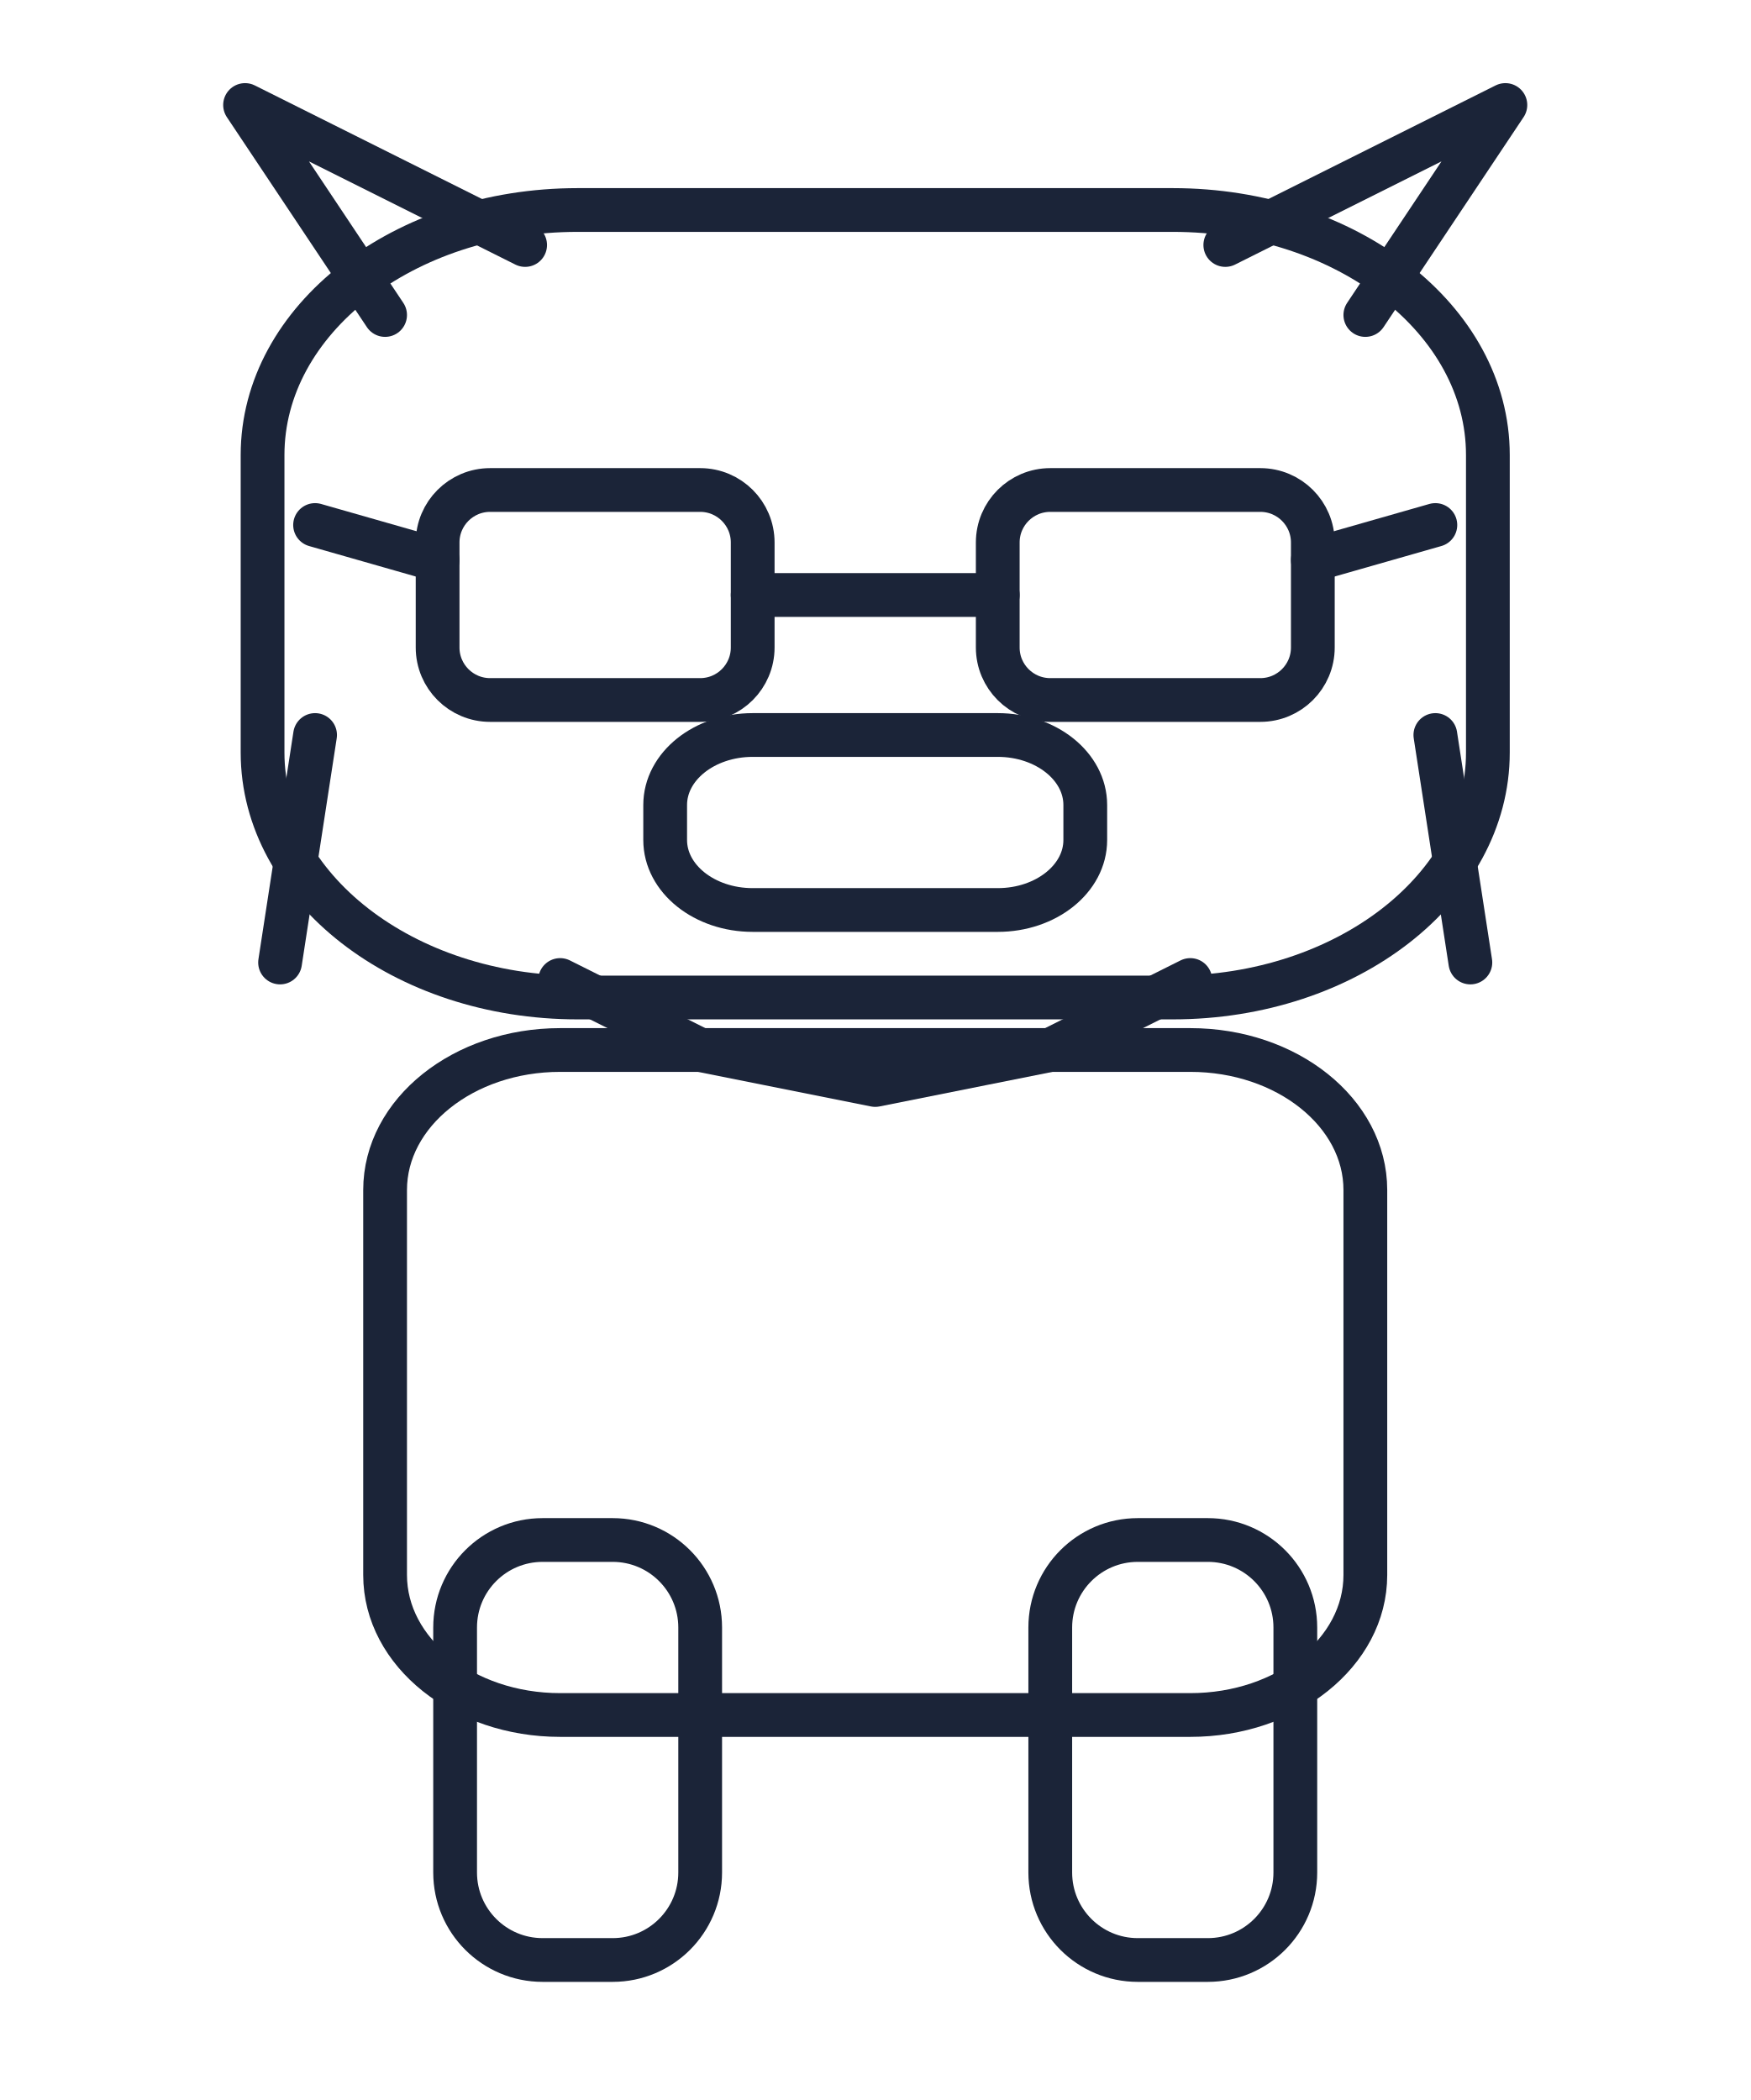
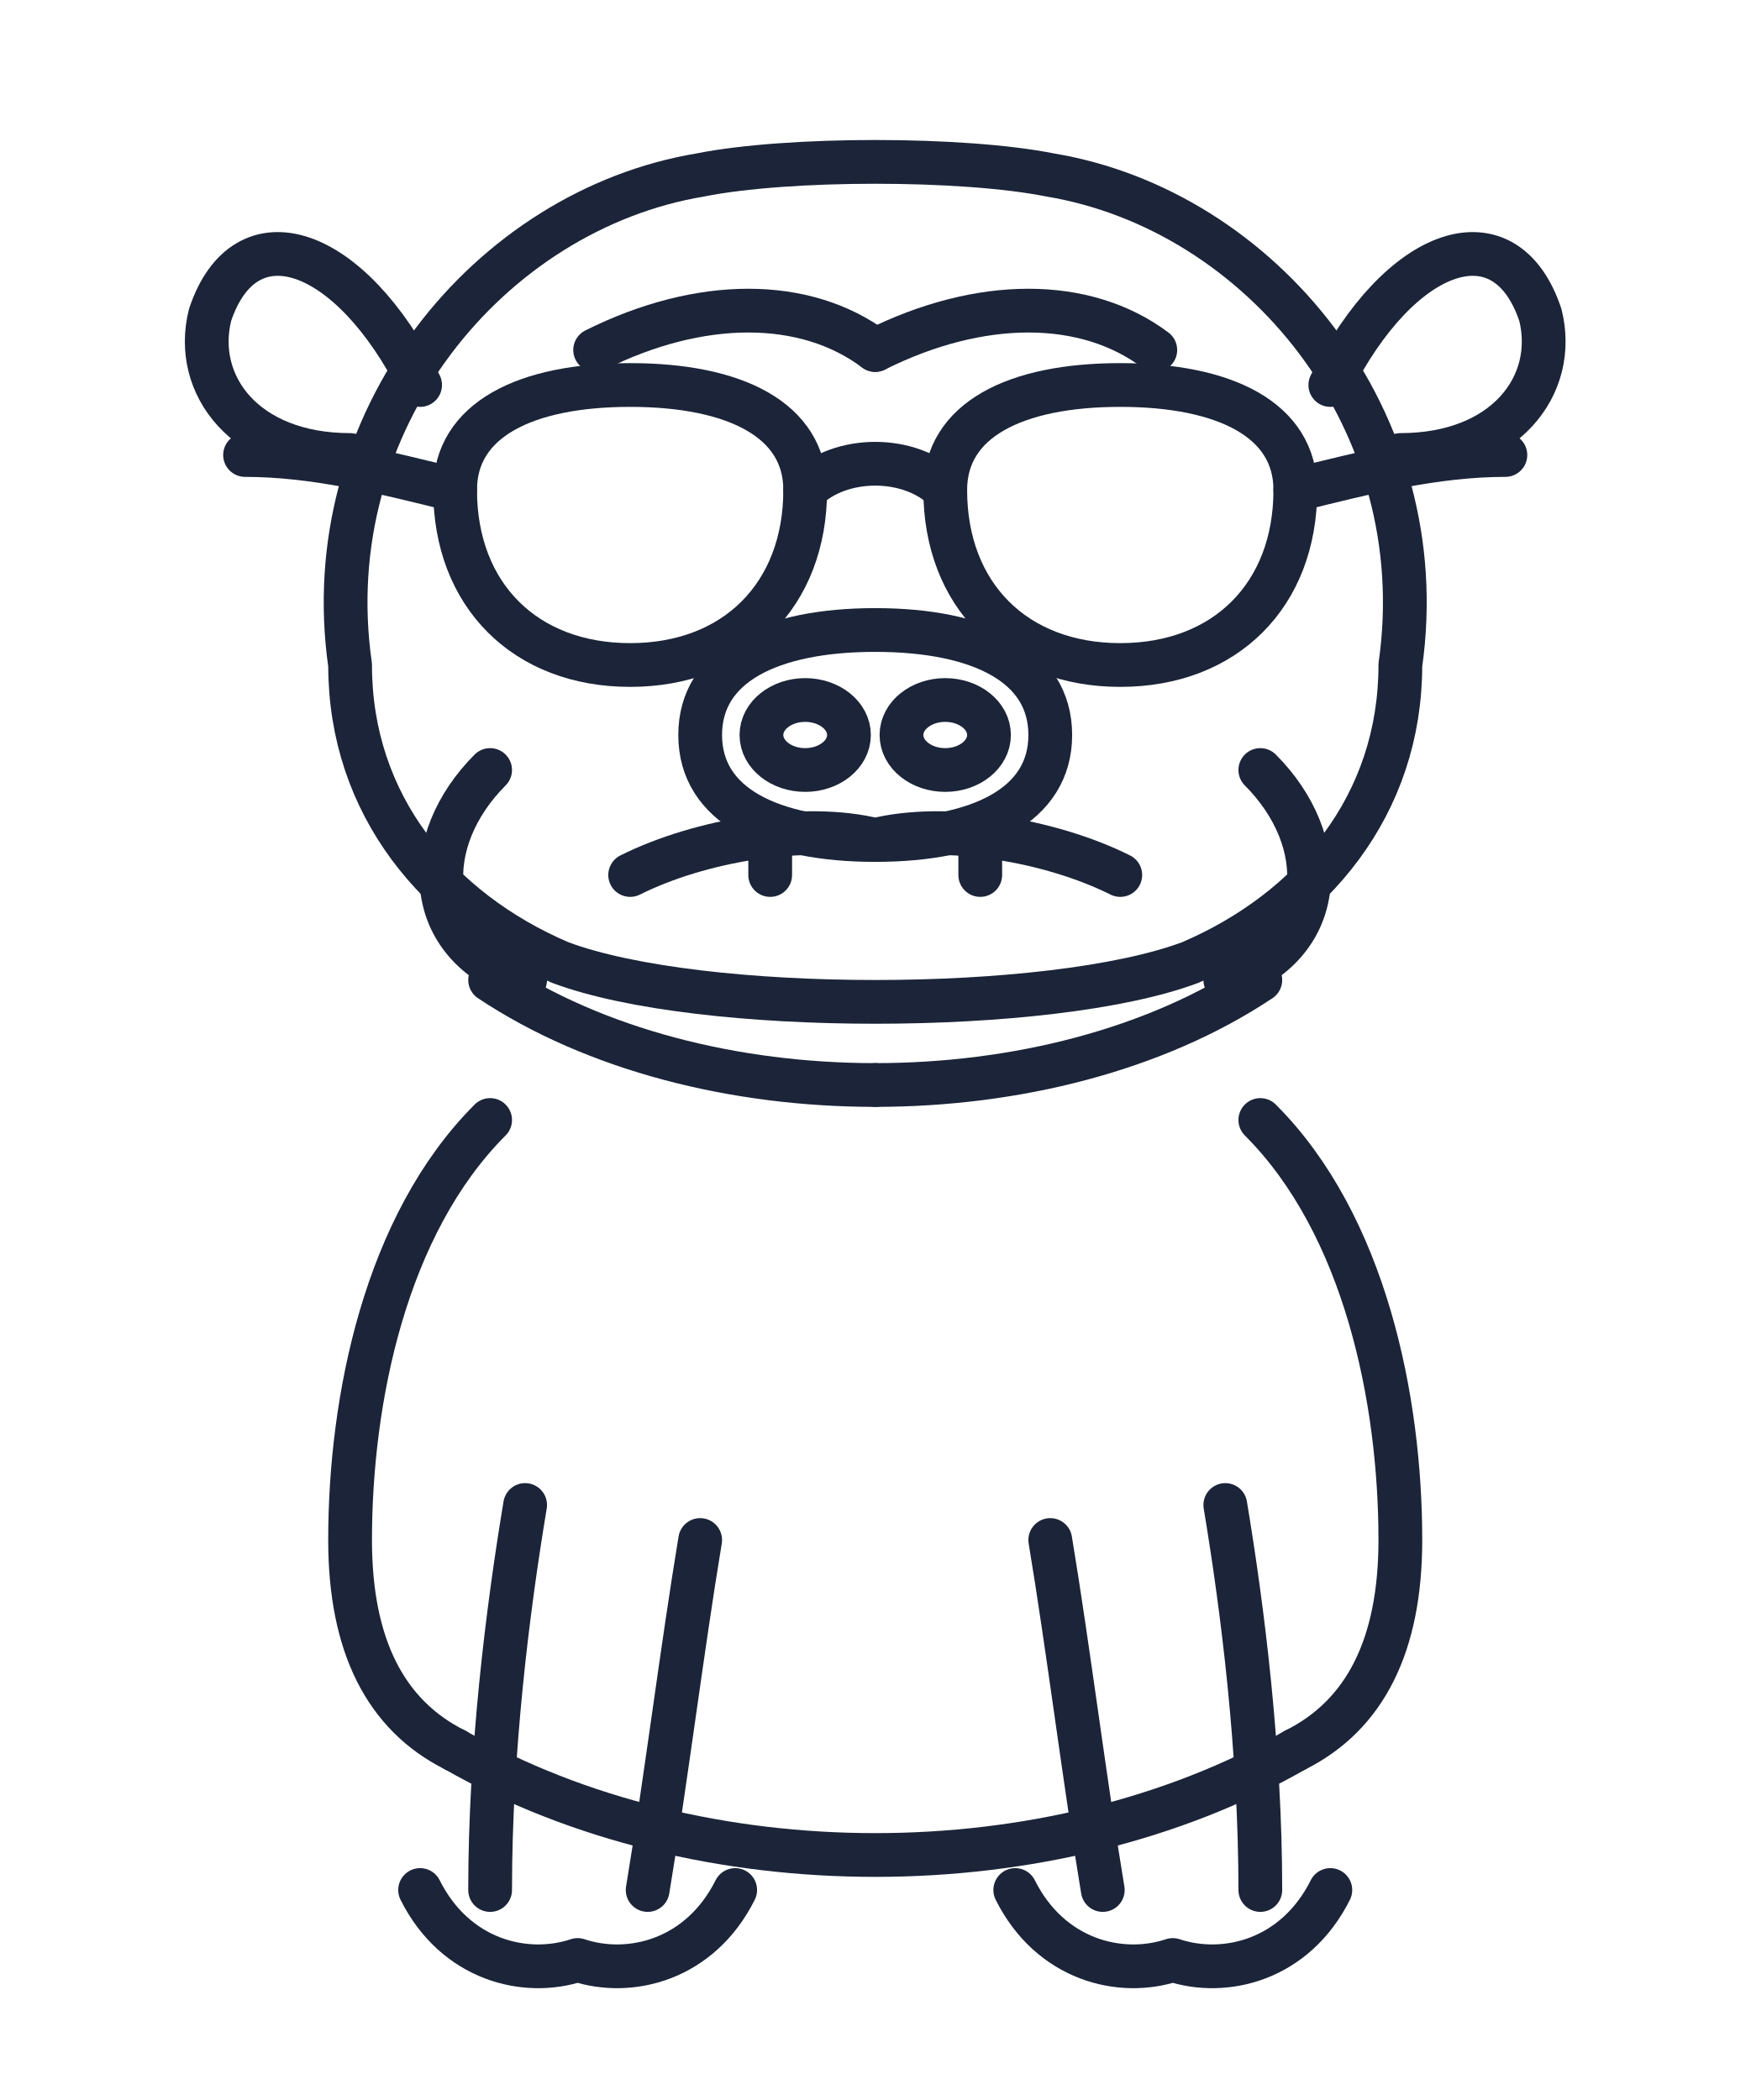
<svg xmlns="http://www.w3.org/2000/svg" viewBox="0 0 100 120" fill="none" stroke="currentColor" stroke-width="2.5" stroke-linecap="round" stroke-linejoin="round">
  <style>:root { color: #1B2438; }</style>
-   <rect x="15" y="12" width="70" height="45" rx="18" ry="14" />
-   <polyline points="22,18 14,6 30,14" />
-   <polyline points="78,18 86,6 70,14" />
-   <rect x="25" y="28" width="18" height="12" rx="3" ry="3" />
-   <rect x="57" y="28" width="18" height="12" rx="3" ry="3" />
-   <line x1="43" y1="34" x2="57" y2="34" />
-   <line x1="25" y1="32" x2="18" y2="30" />
-   <line x1="75" y1="32" x2="82" y2="30" />
-   <rect x="38" y="42" width="24" height="10" rx="5" ry="4" />
-   <polyline points="32,56 40,60 50,62 60,60 68,56" />
-   <line x1="18" y1="42" x2="16" y2="55" />
-   <line x1="82" y1="42" x2="84" y2="55" />
-   <rect x="22" y="60" width="56" height="38" rx="10" ry="8" />
-   <rect x="26" y="88" width="14" height="24" rx="5" />
-   <rect x="60" y="88" width="14" height="24" rx="5" />
+   <path d="M 20 38 C 18 24, 28 12, 40 10 C 45 9, 55 9, 60 10 C 72 12, 82 24, 80 38 C 80 46, 75 52, 68 55 C 60 58, 40 58, 32 55 C 25 52, 20 46, 20 38" />
+   <path d="M 34 20 C 40 17, 46 17, 50 20" />
+   <path d="M 50 20 C 56 17, 62 17, 66 20" />
+   <path d="M 24 22 C 20 14, 14 12, 12 18 C 11 22, 14 26, 20 26" />
+   <path d="M 76 22 C 80 14, 86 12, 88 18 C 89 22, 86 26, 80 26" />
+   <path d="M 26 28 C 26 24, 30 22, 36 22 C 42 22, 46 24, 46 28 C 46 34, 42 38, 36 38 C 30 38, 26 34, 26 28" />
+   <path d="M 54 28 C 54 24, 58 22, 64 22 C 70 22, 74 24, 74 28 C 74 34, 70 38, 64 38 C 58 38, 54 34, 54 28" />
+   <path d="M 46 28 C 48 26, 52 26, 54 28" />
+   <path d="M 26 28 C 22 27, 18 26, 14 26" />
+   <path d="M 74 28 C 78 27, 82 26, 86 26" />
+   <path d="M 40 42 C 40 38, 44 36, 50 36 C 56 36, 60 38, 60 42 C 60 46, 56 48, 50 48 C 44 48, 40 46, 40 42" />
+   <ellipse cx="46" cy="42" rx="2.5" ry="2" />
+   <ellipse cx="54" cy="42" rx="2.5" ry="2" />
+   <path d="M 36 50 C 40 48, 46 47, 50 48 C 54 47, 60 48, 64 50" />
+   <path d="M 44 50 L 44 47.5" />
+   <path d="M 56 50 L 56 47.5" />
+   <path d="M 28 44 C 24 48, 24 54, 30 56" />
+   <path d="M 72 44 C 76 48, 76 54, 70 56" />
+   <path d="M 28 56 C 34 60, 42 62, 50 62" />
+   <path d="M 72 56 C 66 60, 58 62, 50 62" />
+   <path d="M 28 64 C 22 70, 20 80, 20 88 C 20 94, 22 98, 26 100" />
+   <path d="M 72 64 C 78 70, 80 80, 80 88 C 80 94, 78 98, 74 100" />
+   <path d="M 30 86 C 29 92, 28 100, 28 108" />
+   <path d="M 40 88 C 39 94, 38 102, 37 108" />
+   <path d="M 60 88 C 61 94, 62 102, 63 108" />
+   <path d="M 70 86 C 71 92, 72 100, 72 108" />
+   <path d="M 24 108 C 26 112, 30 113, 33 112 C 36 113, 40 112, 42 108" />
+   <path d="M 58 108 C 60 112, 64 113, 67 112 C 70 113, 74 112, 76 108" />
+   <path d="M 26 100 C 40 108, 60 108, 74 100" />
</svg>
